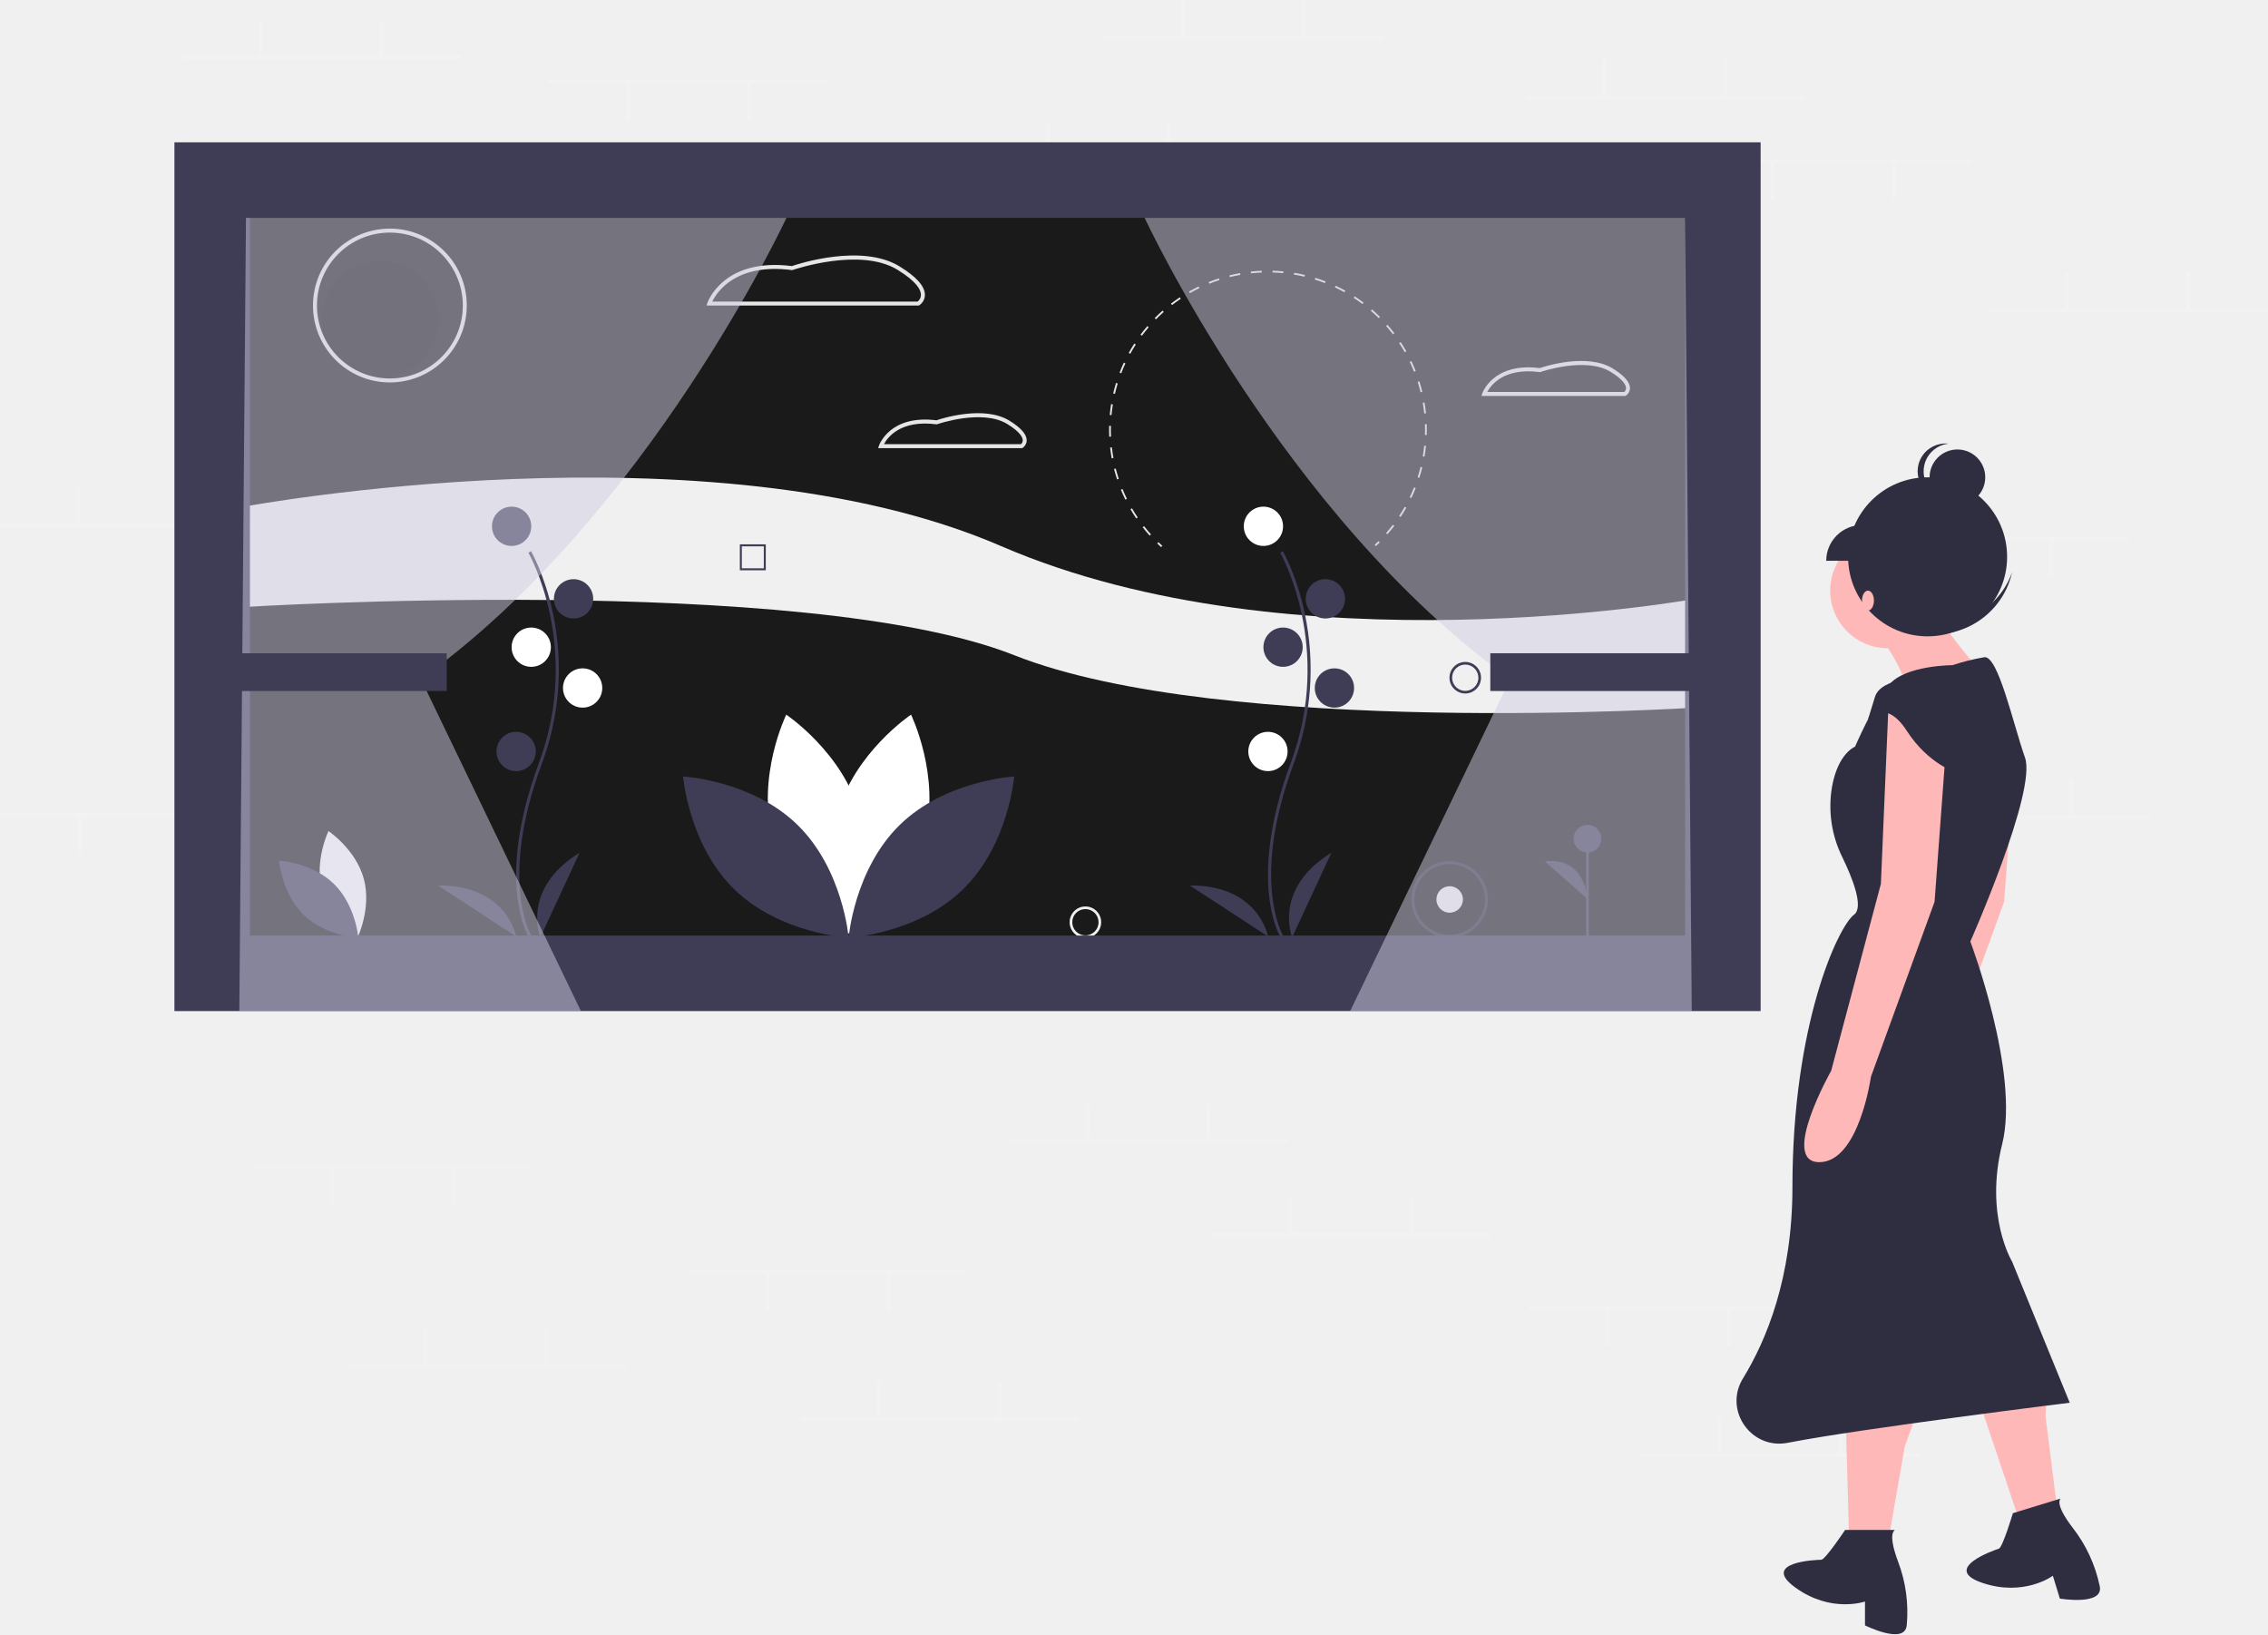
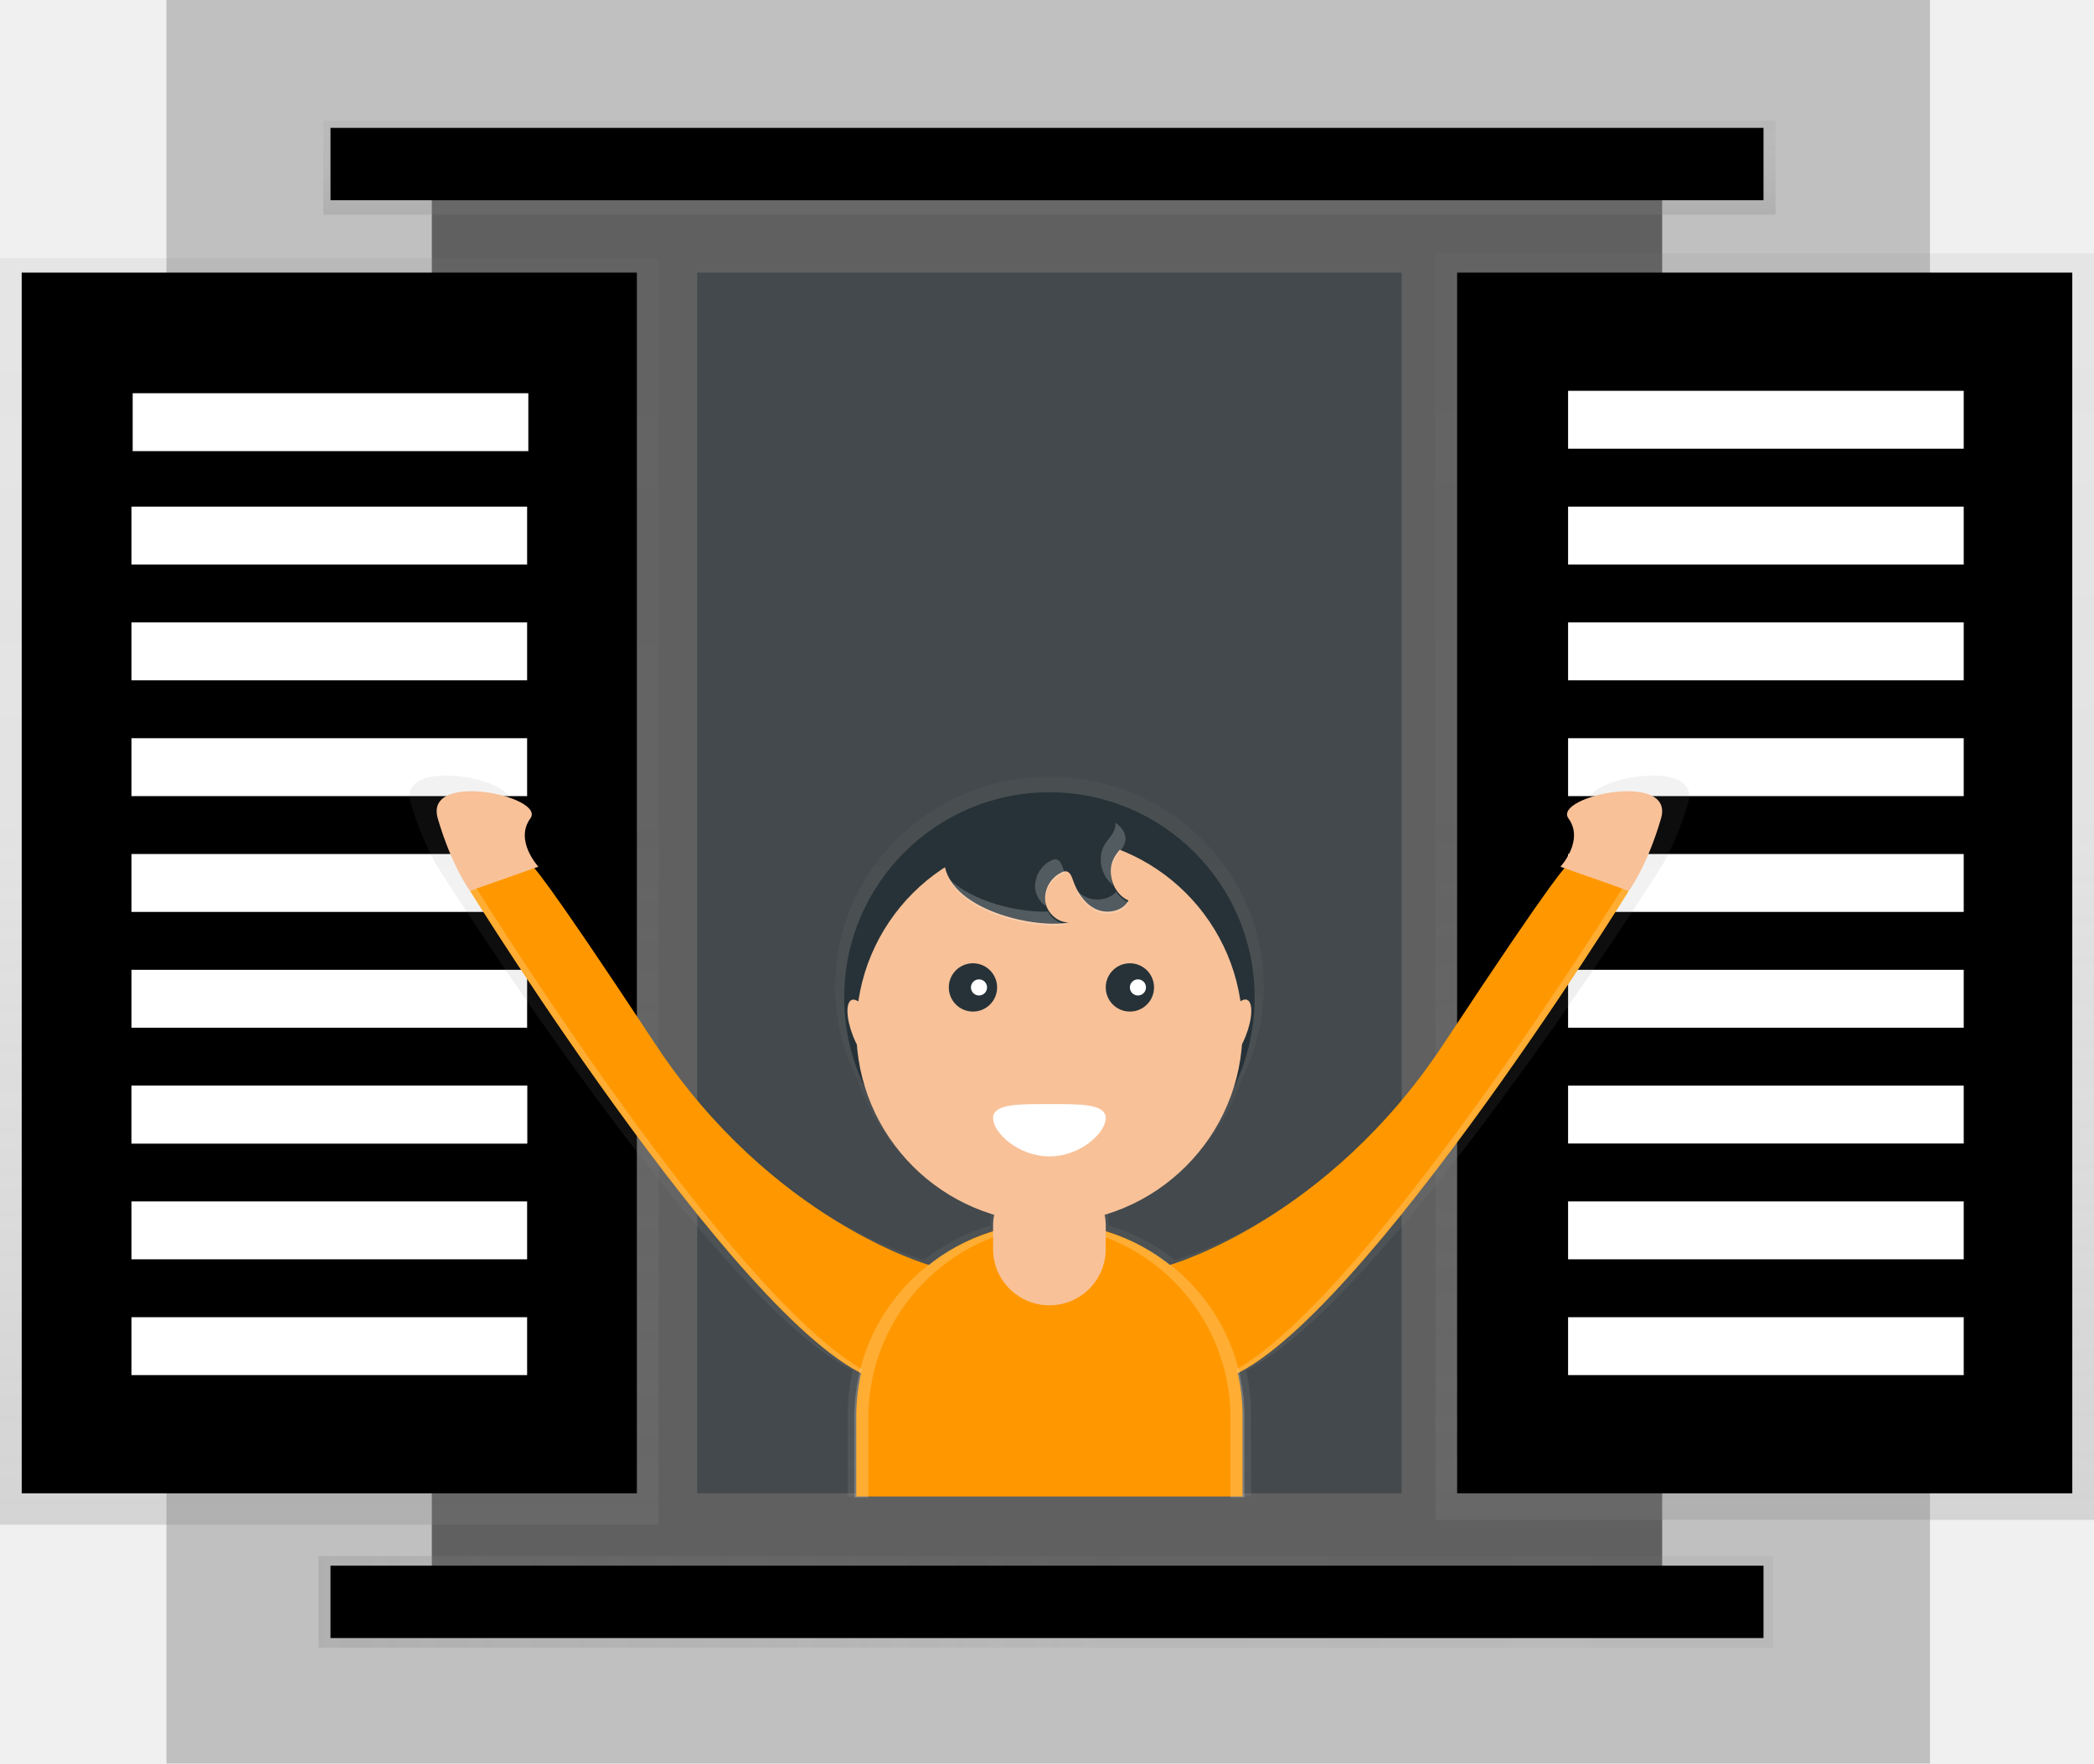
- <svg xmlns="http://www.w3.org/2000/svg" id="f8e7fb86-f4c5-45a2-a9d6-6001fa0cc87b" data-name="Layer 1" width="1141" height="822.037" viewBox="0 0 1141 822.037">
-   <rect x="769" y="657" width="140" height="2" fill="#f2f2f2" />
-   <rect x="869" y="658.5" width="2" height="18.5" fill="#f2f2f2" />
-   <rect x="808" y="658.5" width="2" height="18.5" fill="#f2f2f2" />
-   <rect x="826" y="731" width="140" height="2" fill="#f2f2f2" />
-   <rect x="864" y="713" width="2" height="18.5" fill="#f2f2f2" />
-   <rect x="925" y="713" width="2" height="18.5" fill="#f2f2f2" />
-   <rect y="263" width="140" height="2" fill="#f2f2f2" />
-   <rect x="38" y="245" width="2" height="18.5" fill="#f2f2f2" />
-   <rect x="99" y="245" width="2" height="18.5" fill="#f2f2f2" />
-   <rect y="409" width="140" height="2" fill="#f2f2f2" />
-   <rect x="100" y="410.5" width="2" height="18.5" fill="#f2f2f2" />
-   <rect x="39" y="410.5" width="2" height="18.5" fill="#f2f2f2" />
-   <rect x="768" y="48" width="140" height="2" fill="#f2f2f2" />
-   <rect x="806" y="30" width="2" height="18.5" fill="#f2f2f2" />
-   <rect x="867" y="30" width="2" height="18.5" fill="#f2f2f2" />
-   <rect x="1001" y="155" width="140" height="2" fill="#f2f2f2" />
-   <rect x="1039" y="137" width="2" height="18.5" fill="#f2f2f2" />
-   <rect x="1100" y="137" width="2" height="18.5" fill="#f2f2f2" />
-   <rect x="942" y="410" width="140" height="2" fill="#f2f2f2" />
-   <rect x="980" y="392" width="2" height="18.5" fill="#f2f2f2" />
-   <rect x="1041" y="392" width="2" height="18.5" fill="#f2f2f2" />
-   <rect x="92" y="28" width="140" height="2" fill="#f2f2f2" />
-   <rect x="130" y="10" width="2" height="18.5" fill="#f2f2f2" />
-   <rect x="191" y="10" width="2" height="18.5" fill="#f2f2f2" />
-   <rect x="488" y="80" width="140" height="2" fill="#f2f2f2" />
-   <rect x="526" y="62" width="2" height="18.5" fill="#f2f2f2" />
-   <rect x="587" y="62" width="2" height="18.5" fill="#f2f2f2" />
-   <rect x="556" y="18" width="140" height="2" fill="#f2f2f2" />
-   <rect x="594" width="2" height="18.5" fill="#f2f2f2" />
-   <rect x="655" width="2" height="18.5" fill="#f2f2f2" />
-   <rect x="852" y="80" width="140" height="2" fill="#f2f2f2" />
-   <rect x="952" y="81.5" width="2" height="18.5" fill="#f2f2f2" />
-   <rect x="891" y="81.5" width="2" height="18.5" fill="#f2f2f2" />
-   <rect x="931" y="270" width="140" height="2" fill="#f2f2f2" />
-   <rect x="1031" y="271.5" width="2" height="18.5" fill="#f2f2f2" />
-   <rect x="970" y="271.5" width="2" height="18.5" fill="#f2f2f2" />
-   <rect x="276" y="40" width="140" height="2" fill="#f2f2f2" />
-   <rect x="376" y="41.5" width="2" height="18.5" fill="#f2f2f2" />
-   <rect x="315" y="41.5" width="2" height="18.5" fill="#f2f2f2" />
-   <path d="M152.251,140.339V293.832s234.076-43.638,380.87,19.84,349.13,26.531,349.13,26.531V140.339Z" transform="translate(-29.5 -38.98167)" fill="#1a1a1a" />
-   <path d="M539.733,368.554C434.598,326.896,152.251,344.312,152.251,344.312V510.629h730V394.936S644.869,410.212,539.733,368.554Z" transform="translate(-29.5 -38.98167)" fill="#1a1a1a" />
-   <rect x="797.967" y="421.886" width="1.322" height="49.203" fill="#3f3d56" />
-   <circle cx="798.628" cy="421.886" r="6.958" fill="#3f3d56" />
-   <path d="M828.128,491.192s-.994-21.379-21.371-18.894" transform="translate(-29.5 -38.98167)" fill="#3f3d56" />
-   <path d="M191.534,486.739c4.016,14.845,17.771,24.038,17.771,24.038s7.244-14.874,3.228-29.719-17.771-24.038-17.771-24.038S187.519,471.894,191.534,486.739Z" transform="translate(-29.5 -38.98167)" fill="#fff" />
-   <path d="M197.435,483.549c11.019,10.727,12.365,27.217,12.365,27.217s-16.52-.902-27.539-11.629S169.896,471.92,169.896,471.92,186.416,472.822,197.435,483.549Z" transform="translate(-29.5 -38.98167)" fill="#3f3d56" />
-   <path d="M494.567,460.493c-8.382,30.986-37.093,50.176-37.093,50.176s-15.121-31.047-6.738-62.033,37.093-50.176,37.093-50.176S502.949,429.507,494.567,460.493Z" transform="translate(-29.5 -38.98167)" fill="#fff" />
-   <path d="M418.313,460.493c8.382,30.986,37.093,50.176,37.093,50.176s15.121-31.047,6.738-62.033-37.093-50.176-37.093-50.176S409.931,429.507,418.313,460.493Z" transform="translate(-29.5 -38.98167)" fill="#fff" />
-   <path d="M430.63,453.834c23.001,22.39,25.81,56.81,25.81,56.81s-34.482-1.883-57.483-24.273-25.81-56.81-25.81-56.81S407.629,431.443,430.63,453.834Z" transform="translate(-29.5 -38.98167)" fill="#3f3d56" />
-   <path d="M482.25,453.834c-23.001,22.39-25.81,56.81-25.81,56.81s34.482-1.883,57.483-24.273,25.81-56.81,25.81-56.81S505.251,431.443,482.25,453.834Z" transform="translate(-29.5 -38.98167)" fill="#3f3d56" />
-   <path d="M575.554,510.809a7.935,7.935,0,1,1,7.935-7.935A7.944,7.944,0,0,1,575.554,510.809Zm0-14.547a6.612,6.612,0,1,0,6.612,6.612A6.62,6.62,0,0,0,575.554,496.261Z" transform="translate(-29.5 -38.98167)" fill="#f0f0f0" />
-   <path d="M766.65,387.819a7.935,7.935,0,1,1,7.935-7.935A7.944,7.944,0,0,1,766.65,387.819Zm0-14.547a6.612,6.612,0,1,0,6.612,6.612A6.62,6.62,0,0,0,766.65,373.272Z" transform="translate(-29.5 -38.98167)" fill="#3f3d56" />
-   <path d="M226.971,380.738H213.917V367.684H226.971Zm-12.049-1.004h11.045V368.688H214.921Z" transform="translate(-29.5 -38.98167)" fill="#3f3d56" />
-   <path d="M414.761,325.855H401.707V312.802h13.053Zm-12.049-1.004h11.045V313.806H402.711Z" transform="translate(-29.5 -38.98167)" fill="#3f3d56" />
-   <circle cx="729.306" cy="452.443" r="6.664" fill="#f0f0f0" />
-   <path d="M758.806,510.677a19.252,19.252,0,1,1,19.252-19.252A19.274,19.274,0,0,1,758.806,510.677Zm0-37.024a17.771,17.771,0,1,0,17.771,17.771A17.792,17.792,0,0,0,758.806,473.653Z" transform="translate(-29.5 -38.98167)" fill="#2f2e41" />
-   <path d="M612.299,311.7c.635.617,1.292,1.234,1.953,1.834l-.604.665c-.668-.607-1.333-1.231-1.975-1.855Z" transform="translate(-29.5 -38.98167)" fill="#e6e6e6" />
-   <path d="M721.131,195.877c.894.812,1.776,1.65,2.624,2.493l-.633.637c-1.269-1.261-2.611-2.507-3.97-3.686l.589-.678Q720.44,195.25,721.131,195.877Zm-5.647-4.682-.541.717c-1.438-1.086-2.928-2.133-4.431-3.114l.491-.752C712.522,189.038,714.03,190.098,715.484,191.195Zm12.024,11.163c1.202,1.369,2.37,2.794,3.471,4.236l-.714.545c-1.089-1.426-2.244-2.835-3.433-4.188Zm-21.191-17.146-.439.784c-1.569-.877-3.19-1.71-4.816-2.477l.383-.812C703.09,183.483,704.729,184.325,706.317,185.212Zm27.835,25.848c1.001,1.517,1.962,3.09,2.857,4.674l-.782.442c-.885-1.566-1.835-3.121-2.825-4.621Zm-37.739-30.515-.325.837c-1.675-.652-3.393-1.254-5.106-1.788l.268-.857C692.981,179.278,694.718,179.886,696.412,180.545Zm43.127,40.056c.784,1.646,1.521,3.337,2.188,5.029l-.836.33c-.66-1.672-1.388-3.345-2.163-4.972Zm-53.568-43.314-.208.874c-1.749-.416-3.534-.777-5.305-1.072l.147-.886C682.397,176.501,684.202,176.866,685.972,177.287Zm57.592,53.509c.551,1.737,1.048,3.512,1.477,5.279l-.873.212c-.425-1.746-.916-3.502-1.461-5.219ZM675.177,175.488l-.087.894c-1.79-.174-3.608-.288-5.404-.339l.025-.898C671.528,175.197,673.367,175.312,675.177,175.488Zm70.977,65.953c.308,1.792.558,3.618.744,5.429l-.893.091c-.184-1.79-.431-3.596-.736-5.368Zm-81.92-66.266.036.897c-1.797.071-3.615.205-5.403.398l-.096-.893C660.579,175.382,662.417,175.247,664.234,175.175Zm83.036,77.16c.062,1.818.061,3.662-.001,5.478l-.897-.031c.062-1.796.062-3.618.001-5.416Zm-93.924-75.983.157.884c-1.769.314-3.552.695-5.299,1.13l-.217-.871C649.753,177.055,651.556,176.67,653.345,176.353Zm93.55,86.924c-.186,1.809-.437,3.634-.746,5.424l-.885-.152c.305-1.77.554-3.575.738-5.364ZM642.715,179.003l.276.854c-1.713.554-3.428,1.175-5.098,1.845l-.334-.833C639.248,180.191,640.983,179.563,642.715,179.003Zm102.319,95.057c-.431,1.766-.929,3.538-1.48,5.269l-.856-.272c.544-1.711,1.037-3.464,1.463-5.21Zm-112.491-90.975.391.808c-1.621.785-3.235,1.636-4.798,2.53l-.446-.779C629.272,184.739,630.904,183.878,632.544,183.085ZM741.718,284.482c-.67,1.692-1.407,3.381-2.191,5.021l-.81-.388c.775-1.621,1.504-3.291,2.166-4.964Zm-118.685-95.954.499.747c-1.496.999-2.975,2.063-4.397,3.161l-.549-.711C620.024,190.615,621.52,189.539,623.033,188.528ZM736.994,294.359c-.896,1.582-1.858,3.154-2.861,4.671l-.749-.495c.991-1.5,1.943-3.054,2.829-4.618ZM614.37,195.221l.596.671c-1.342,1.192-2.662,2.449-3.923,3.733l-.64-.629C611.677,197.697,613.012,196.427,614.37,195.221Zm116.589,108.273c-1.102,1.443-2.27,2.868-3.471,4.237l-.675-.592c1.188-1.353,2.342-2.763,3.432-4.19ZM607.38,203.616c-1.172,1.366-2.311,2.789-3.386,4.227l-.72-.537c1.086-1.455,2.238-2.893,3.423-4.275Zm-6.475,8.675c-.975,1.514-1.909,3.078-2.776,4.65l-.786-.433c.876-1.59,1.821-3.172,2.807-4.703Zm-5.224,9.481c-.756,1.629-1.465,3.306-2.107,4.982l-.839-.321c.649-1.696,1.367-3.391,2.132-5.039Zm-3.867,10.099c-.526,1.72-.998,3.479-1.404,5.227l-.875-.203c.41-1.768.888-3.547,1.42-5.287ZM589.368,242.412c-.286,1.777-.513,3.585-.677,5.372l-.894-.082c.165-1.807.395-3.636.684-5.433Zm-.985,10.78c-.041,1.797-.021,3.619.06,5.416l-.897.041c-.082-1.817-.102-3.66-.061-5.478Zm.489,10.816c.204,1.789.472,3.593.796,5.36l-.883.162c-.328-1.787-.599-3.611-.805-5.42Zm1.955,10.652c.446,1.746.958,3.496,1.52,5.202l-.853.282c-.569-1.726-1.086-3.496-1.537-5.262Zm3.394,10.289c.68,1.668,1.427,3.331,2.22,4.946l-.806.396c-.802-1.633-1.557-3.316-2.245-5.003Zm4.776,9.728c.902,1.556,1.87,3.099,2.877,4.589l-.744.503c-1.019-1.507-1.998-3.068-2.91-4.641Zm6.064,8.968c1.107,1.415,2.277,2.811,3.48,4.15l-.668.6c-1.216-1.354-2.4-2.766-3.519-4.197Z" transform="translate(-29.5 -38.98167)" fill="#e6e6e6" />
-   <path d="M723.011,311.18l.632.637c-.644.639-1.301,1.27-1.955,1.876l-.611-.658C721.724,312.436,722.375,311.812,723.011,311.18Z" transform="translate(-29.5 -38.98167)" fill="#e6e6e6" />
-   <path d="M673.582,510.12c-.174-.285-4.288-7.153-5.714-21.416-1.308-13.085-.467-35.141,10.971-65.906,21.67-58.284-4.994-105.31-5.266-105.779l1.315-.763c.069.119,6.949,12.109,11.014,31.201a136.119,136.119,0,0,1-5.638,75.871c-21.633,58.184-5.55,85.728-5.385,86Z" transform="translate(-29.5 -38.98167)" fill="#3f3d56" />
-   <circle cx="635.608" cy="264.733" r="9.882" fill="#fff" />
-   <circle cx="666.776" cy="301.221" r="9.882" fill="#3f3d56" />
-   <circle cx="645.491" cy="325.547" r="9.882" fill="#3f3d56" />
-   <circle cx="671.337" cy="346.072" r="9.882" fill="#3f3d56" />
-   <circle cx="637.889" cy="378" r="9.882" fill="#fff" />
-   <path d="M679.552,510.483s-9.882-24.326,19.765-42.57Z" transform="translate(-29.5 -38.98167)" fill="#3f3d56" />
-   <path d="M667.398,510.042s-4.498-25.868-39.308-25.647Z" transform="translate(-29.5 -38.98167)" fill="#3f3d56" />
-   <path d="M295.357,510.12c-.174-.285-4.288-7.153-5.714-21.416-1.308-13.085-.467-35.141,10.971-65.906,21.67-58.284-4.994-105.31-5.266-105.779l1.315-.763c.069.119,6.949,12.109,11.014,31.201a136.119,136.119,0,0,1-5.638,75.871c-21.632,58.184-5.55,85.728-5.385,86Z" transform="translate(-29.5 -38.98167)" fill="#3f3d56" />
-   <circle cx="257.384" cy="264.733" r="9.882" fill="#3f3d56" />
-   <circle cx="288.551" cy="301.221" r="9.882" fill="#3f3d56" />
-   <circle cx="267.266" cy="325.547" r="9.882" fill="#fff" />
-   <circle cx="293.112" cy="346.072" r="9.882" fill="#fff" />
-   <circle cx="259.664" cy="378" r="9.882" fill="#3f3d56" />
-   <path d="M301.327,510.483s-9.882-24.326,19.765-42.57Z" transform="translate(-29.5 -38.98167)" fill="#3f3d56" />
-   <path d="M289.173,510.042s-4.498-25.868-39.308-25.647Z" transform="translate(-29.5 -38.98167)" fill="#3f3d56" />
-   <path d="M491.746,192.674H384.949l.428-1.31c.075-.23,7.895-22.923,42.503-18.541,3.265-1.115,35.121-11.516,54.188.169,8.462,5.186,12.752,10.005,12.752,14.326a6.352,6.352,0,0,1-2.833,5.209Zm-103.906-2H491.146a4.297,4.297,0,0,0,1.674-3.386c-.016-2.456-2.076-6.634-11.797-12.592-18.883-11.572-52.37-.027-52.706.091l-.224.079-.235-.031C399.558,171.169,390.063,186.077,387.839,190.674Z" transform="translate(-29.5 -38.98167)" fill="#e6e6e6" />
-   <path d="M847.225,238.154h-72.438l.428-1.31c.052-.157,5.402-15.656,28.89-12.714,2.574-.872,23.853-7.695,36.683.169,5.8,3.554,8.741,6.893,8.741,9.923a4.622,4.622,0,0,1-2.063,3.785Zm-69.512-2h68.898a2.554,2.554,0,0,0,.917-1.96c-.014-1.285-1.043-4.058-7.786-8.19-12.569-7.704-34.978.012-35.202.091l-.224.078-.236-.03C786.097,223.815,779.545,232.707,777.713,236.154Z" transform="translate(-29.5 -38.98167)" fill="#e6e6e6" />
-   <path d="M543.719,264.418h-72.438l.428-1.31c.052-.158,5.395-15.657,28.89-12.714,2.575-.872,23.852-7.695,36.683.169,5.8,3.554,8.741,6.893,8.741,9.923a4.62,4.62,0,0,1-2.063,3.785Zm-69.511-2h68.898a2.558,2.558,0,0,0,.917-1.96c-.013-1.285-1.042-4.058-7.786-8.19-12.57-7.703-34.978.012-35.203.091l-.224.078-.235-.03C482.587,250.077,476.039,258.971,474.208,262.418Z" transform="translate(-29.5 -38.98167)" fill="#e6e6e6" />
-   <circle cx="191.189" cy="160.628" r="29.425" opacity="0.1" />
-   <path d="M225.648,231.357a38.69,38.69,0,1,1,38.69-38.69A38.734,38.734,0,0,1,225.648,231.357Zm0-75.38a36.69,36.69,0,1,0,36.69,36.69A36.732,36.732,0,0,0,225.648,155.976Z" transform="translate(-29.5 -38.98167)" fill="#e6e6e6" />
-   <path d="M117.251,110.574v437h798v-437Zm760,399h-722v-361h722Z" transform="translate(-29.5 -38.98167)" fill="#3f3d56" />
-   <path d="M303.442,509.574l18.32,38h-171.86l3.35-399h271.9s-69.66,150.16-183.9,232Z" transform="translate(-29.5 -38.98167)" fill="#d0cde1" opacity="0.5" />
-   <path d="M727.062,509.574l-18.32,38h171.86l-3.35-399h-271.9s69.66,150.16,183.9,232Z" transform="translate(-29.5 -38.98167)" fill="#d0cde1" opacity="0.5" />
-   <rect x="112.751" y="328.592" width="112" height="19" fill="#3f3d56" />
-   <rect x="749.751" y="328.592" width="112" height="19" fill="#3f3d56" />
-   <path d="M1014.751,389.574l-4,94-25,94s-26,46-6,46,26-43,26-43l32-88,6-81Z" transform="translate(-29.5 -38.98167)" fill="#ffb8b8" />
-   <path d="M957.751,740.574l2,72h20l8-46s7-19,7-20S957.751,740.574,957.751,740.574Z" transform="translate(-29.5 -38.98167)" fill="#ffb8b8" />
-   <path d="M982.751,808.574h-25s-10,15-12,15-31,1-13,14,35,7,35,7v12s20,10,21,0q.015-.15.029-.301a71.381,71.381,0,0,0-4.386-31.775C982.016,818.14,980.052,810.733,982.751,808.574Z" transform="translate(-29.5 -38.98167)" fill="#2f2e41" />
-   <path d="M1022.246,735.114l23.002,68.256,19.123-5.858-5.825-46.326s1.128-20.217.835-21.173S1022.246,735.114,1022.246,735.114Z" transform="translate(-29.5 -38.98167)" fill="#ffb8b8" />
-   <path d="M1066.068,792.809l-23.903,7.323s-5.168,17.271-7.08,17.857-29.347,10.036-8.329,17.194,35.515-3.559,35.515-3.559l3.515,11.474s22.052,3.703,20.079-6.151q-.03-.148-.06-.296a71.381,71.381,0,0,0-13.501-29.097C1068.167,802.17,1064.119,795.664,1066.068,792.809Z" transform="translate(-29.5 -38.98167)" fill="#2f2e41" />
-   <circle cx="949.751" cy="297.092" r="29" fill="#ffb8b8" />
-   <path d="M973.751,356.574s18,25,14,31,43-5,43-5-29-33-28-39S973.751,356.574,973.751,356.574Z" transform="translate(-29.5 -38.98167)" fill="#ffb8b8" />
-   <path d="M1011.751,373.574s-24,0-32,10-17,31-17,31-8.507,3.19-11.564,20.038a57.844,57.844,0,0,0,5.168,35.581c5.043,10.359,10.945,25.095,5.896,28.881-8,6-31,55-31,137,0,45.697-13.199,77.263-24.885,96.257-9.779,15.894,3.957,35.83,22.309,32.447q.534-.098,1.076-.204c36-7,141-20,141-20l-29-71s-14-23-5-59-16-102-16-102,33.5-75.5,27.5-92.5-13.5-51.5-20.5-50.5A112.029,112.029,0,0,0,1011.751,373.574Z" transform="translate(-29.5 -38.98167)" fill="#2f2e41" />
-   <path d="M979.751,389.574l-4,94-25,94s-26,46-6,46,26-43,26-43l32-88,6-81Z" transform="translate(-29.5 -38.98167)" fill="#ffb8b8" />
-   <path d="M997.751,379.574s-22,0-25,10-3.591,11.454-3.591,11.454,8.591-11.454,19.591,5.546,25,21,25,21S1016.751,387.574,997.751,379.574Z" transform="translate(-29.5 -38.98167)" fill="#2f2e41" />
-   <circle cx="969.751" cy="280.092" r="40" fill="#2f2e41" />
-   <path d="M992.953,351.674a39.996,39.996,0,0,1-27.823-47.173c-.281.78-.547,1.569-.782,2.376a40,40,0,1,0,76.803,22.391c.235-.807.435-1.615.618-2.424A39.996,39.996,0,0,1,992.953,351.674Z" transform="translate(-29.5 -38.98167)" fill="#2f2e41" />
-   <ellipse cx="939.751" cy="302.092" rx="3" ry="5" fill="#ffb8b8" />
-   <circle cx="984.751" cy="240.092" r="14" fill="#2f2e41" />
-   <path d="M997.251,276.074a14,14,0,0,1,12.5-13.917,14,14,0,1,0,0,27.834A14,14,0,0,1,997.251,276.074Z" transform="translate(-29.5 -38.98167)" fill="#2f2e41" />
-   <path d="M966.251,303.074a18,18,0,0,0-18,18h36A18,18,0,0,0,966.251,303.074Z" transform="translate(-29.5 -38.98167)" fill="#2f2e41" />
-   <rect x="610" y="620" width="140" height="2" fill="#f2f2f2" />
-   <rect x="648" y="602" width="2" height="18.5" fill="#f2f2f2" />
-   <rect x="709" y="602" width="2" height="18.5" fill="#f2f2f2" />
-   <rect x="508" y="573" width="140" height="2" fill="#f2f2f2" />
-   <rect x="546" y="555" width="2" height="18.5" fill="#f2f2f2" />
-   <rect x="607" y="555" width="2" height="18.5" fill="#f2f2f2" />
-   <rect x="175" y="686" width="140" height="2" fill="#f2f2f2" />
-   <rect x="213" y="668" width="2" height="18.5" fill="#f2f2f2" />
-   <rect x="274" y="668" width="2" height="18.5" fill="#f2f2f2" />
-   <rect x="346" y="639" width="140" height="2" fill="#f2f2f2" />
-   <rect x="446" y="640.5" width="2" height="18.5" fill="#f2f2f2" />
-   <rect x="385" y="640.5" width="2" height="18.5" fill="#f2f2f2" />
-   <rect x="127" y="586" width="140" height="2" fill="#f2f2f2" />
-   <rect x="227" y="587.5" width="2" height="18.5" fill="#f2f2f2" />
-   <rect x="166" y="587.5" width="2" height="18.5" fill="#f2f2f2" />
-   <rect x="403" y="713" width="140" height="2" fill="#f2f2f2" />
-   <rect x="441" y="695" width="2" height="18.5" fill="#f2f2f2" />
-   <rect x="502" y="695" width="2" height="18.5" fill="#f2f2f2" />
+ <svg xmlns="http://www.w3.org/2000/svg" xmlns:xlink="http://www.w3.org/1999/xlink" id="fd1e300e-6133-4b79-9025-3394cccdd89f" data-name="Layer 1" width="868" height="731" viewBox="0 0 868 731">
+   <defs>
+     <linearGradient id="06147ff9-8cd2-48ac-a1c1-caecd7b6d6a5" x1="731.5" y1="630" x2="731.5" y2="105" gradientUnits="userSpaceOnUse">
+       <stop offset="0" stop-color="gray" stop-opacity="0.25" />
+       <stop offset="0.54" stop-color="gray" stop-opacity="0.12" />
+       <stop offset="1" stop-color="gray" stop-opacity="0.1" />
+     </linearGradient>
+     <linearGradient id="a49b107c-cf66-4ec6-8282-86ab0caa351c" x1="136.5" y1="632" x2="136.5" y2="107" xlink:href="#06147ff9-8cd2-48ac-a1c1-caecd7b6d6a5" />
+     <linearGradient id="1f9811ff-c8f4-40a6-be63-e60ca0341cbe" x1="136.5" y1="190" x2="136.5" y2="159" gradientUnits="userSpaceOnUse">
+       <stop offset="0" stop-opacity="0.12" />
+       <stop offset="0.55" stop-opacity="0.09" />
+       <stop offset="1" stop-opacity="0.02" />
+     </linearGradient>
+     <linearGradient id="b9a200bd-353c-4381-b6e1-073e5213fd80" x1="732.5" y1="237" x2="732.5" y2="206" xlink:href="#1f9811ff-c8f4-40a6-be63-e60ca0341cbe" />
+     <linearGradient id="bd740118-0fc8-46fe-baa7-1287731d1ce1" x1="731.5" y1="285" x2="731.5" y2="254" xlink:href="#1f9811ff-c8f4-40a6-be63-e60ca0341cbe" />
+     <linearGradient id="be3dcc85-6798-4804-ad40-40dd5e1bf54d" x1="731.5" y1="333" x2="731.5" y2="302" xlink:href="#1f9811ff-c8f4-40a6-be63-e60ca0341cbe" />
+     <linearGradient id="7951aed1-d6b7-43ca-8fc6-4bf3d931fa96" x1="731.5" y1="381" x2="731.5" y2="350" xlink:href="#1f9811ff-c8f4-40a6-be63-e60ca0341cbe" />
+     <linearGradient id="f7ec873f-c4fc-49e9-9fd3-dd83f2d4e56d" x1="731.5" y1="429" x2="731.5" y2="398" xlink:href="#1f9811ff-c8f4-40a6-be63-e60ca0341cbe" />
+     <linearGradient id="ccdfa92b-51d8-4ad9-a821-9e1bef0af2d7" x1="731.5" y1="477" x2="731.5" y2="446" xlink:href="#1f9811ff-c8f4-40a6-be63-e60ca0341cbe" />
+     <linearGradient id="073d1fbf-61de-45f9-b512-c4899ce091e5" x1="731.5" y1="525" x2="731.5" y2="494" xlink:href="#1f9811ff-c8f4-40a6-be63-e60ca0341cbe" />
+     <linearGradient id="24835175-14ba-470d-95d2-6a8277fcc694" x1="731.5" y1="573" x2="731.5" y2="542" xlink:href="#1f9811ff-c8f4-40a6-be63-e60ca0341cbe" />
+     <linearGradient id="5ff08f58-18b8-40ea-89dd-f61e941fbca5" x1="731.5" x2="731.5" xlink:href="#1f9811ff-c8f4-40a6-be63-e60ca0341cbe" />
+     <linearGradient id="35037972-f4cb-4e52-85d9-6feea861c78a" x1="51" y1="223.5" x2="222" y2="223.5" xlink:href="#1f9811ff-c8f4-40a6-be63-e60ca0341cbe" />
+     <linearGradient id="c11cf938-6a5f-4793-b594-126852022070" x1="51" y1="270.5" x2="222" y2="270.5" xlink:href="#1f9811ff-c8f4-40a6-be63-e60ca0341cbe" />
+     <linearGradient id="68e8be81-276e-4a4c-a07a-ad0995a3c0be" x1="51" y1="317.5" x2="222" y2="317.5" xlink:href="#1f9811ff-c8f4-40a6-be63-e60ca0341cbe" />
+     <linearGradient id="0822cc54-0c46-479a-a5ec-03e9a82962c7" x1="51" y1="365.5" x2="222" y2="365.5" xlink:href="#1f9811ff-c8f4-40a6-be63-e60ca0341cbe" />
+     <linearGradient id="7019b20f-90f6-479e-a238-57a05bc6be32" x1="51" y1="413.5" x2="222" y2="413.5" xlink:href="#1f9811ff-c8f4-40a6-be63-e60ca0341cbe" />
+     <linearGradient id="d42fcc48-79e2-414c-a733-2be802693088" x1="51" y1="461.5" x2="222" y2="461.5" xlink:href="#1f9811ff-c8f4-40a6-be63-e60ca0341cbe" />
+     <linearGradient id="0c4558fc-2870-4523-bb15-f13635f1ebad" x1="132" y1="664" x2="735" y2="664" xlink:href="#06147ff9-8cd2-48ac-a1c1-caecd7b6d6a5" />
+     <linearGradient id="5f8c78d2-e119-41dc-88f5-5bfd3b7b4286" x1="435" y1="89" x2="435" y2="50" xlink:href="#06147ff9-8cd2-48ac-a1c1-caecd7b6d6a5" />
+     <linearGradient id="0b3309b2-8c80-4e02-ba09-43858a03760e" x1="601" y1="704.8" x2="601" y2="406" xlink:href="#06147ff9-8cd2-48ac-a1c1-caecd7b6d6a5" />
+   </defs>
+   <rect x="69" width="731" height="731" fill="#000000" opacity="0.2" />
+   <rect x="179" y="68.25" width="510" height="595.5" fill="#000000" opacity="0.5" />
+   <rect x="595" y="105" width="273" height="525" fill="url(#06147ff9-8cd2-48ac-a1c1-caecd7b6d6a5)" />
+   <rect y="107" width="273" height="525" fill="url(#a49b107c-cf66-4ec6-8282-86ab0caa351c)" />
+   <rect x="604" y="113" width="255" height="506" fill="#000000" />
+   <rect x="175" y="197.5" width="255" height="506" transform="translate(439 816.5) rotate(-180)" fill="#000000" />
+   <rect x="51" y="159" width="171" height="31" fill="url(#1f9811ff-c8f4-40a6-be63-e60ca0341cbe)" />
+   <rect x="647" y="206" width="171" height="31" fill="url(#b9a200bd-353c-4381-b6e1-073e5213fd80)" />
+   <rect x="646" y="254" width="171" height="31" fill="url(#bd740118-0fc8-46fe-baa7-1287731d1ce1)" />
+   <rect x="646" y="302" width="171" height="31" fill="url(#be3dcc85-6798-4804-ad40-40dd5e1bf54d)" />
+   <rect x="646" y="350" width="171" height="31" fill="url(#7951aed1-d6b7-43ca-8fc6-4bf3d931fa96)" />
+   <rect x="646" y="398" width="171" height="31" fill="url(#f7ec873f-c4fc-49e9-9fd3-dd83f2d4e56d)" />
+   <rect x="646" y="446" width="171" height="31" fill="url(#ccdfa92b-51d8-4ad9-a821-9e1bef0af2d7)" />
+   <rect x="646" y="494" width="171" height="31" fill="url(#073d1fbf-61de-45f9-b512-c4899ce091e5)" />
+   <rect x="646" y="542" width="171" height="31" fill="url(#24835175-14ba-470d-95d2-6a8277fcc694)" />
+   <rect x="646" y="159" width="171" height="31" fill="url(#5ff08f58-18b8-40ea-89dd-f61e941fbca5)" />
+   <rect x="51" y="208" width="171" height="31" fill="url(#35037972-f4cb-4e52-85d9-6feea861c78a)" />
+   <rect x="51" y="255" width="171" height="31" fill="url(#c11cf938-6a5f-4793-b594-126852022070)" />
+   <rect x="51" y="302" width="171" height="31" fill="url(#68e8be81-276e-4a4c-a07a-ad0995a3c0be)" />
+   <rect x="51" y="350" width="171" height="31" fill="url(#0822cc54-0c46-479a-a5ec-03e9a82962c7)" />
+   <rect x="51" y="398" width="171" height="31" fill="url(#7019b20f-90f6-479e-a238-57a05bc6be32)" />
+   <rect x="55" y="163" width="164" height="24" fill="#fff" />
+   <rect x="54.5" y="210" width="164" height="24" fill="#fff" />
+   <rect x="54.5" y="258" width="164" height="24" fill="#fff" />
+   <rect x="54.5" y="306" width="164" height="24" fill="#fff" />
+   <rect x="54.5" y="354" width="164" height="24" fill="#fff" />
+   <rect x="54.5" y="402" width="164" height="24" fill="#fff" />
+   <rect x="51" y="446" width="171" height="31" fill="url(#d42fcc48-79e2-414c-a733-2be802693088)" />
+   <rect x="54.5" y="450" width="164" height="24" fill="#fff" />
+   <rect x="54.5" y="450" width="164" height="24" fill="#fff" />
+   <rect x="54.5" y="498" width="164" height="24" fill="#fff" />
+   <rect x="54.5" y="546" width="164" height="24" fill="#fff" />
+   <rect x="650" y="162" width="164" height="24" fill="#fff" />
+   <rect x="650" y="210" width="164" height="24" fill="#fff" />
+   <rect x="650" y="258" width="164" height="24" fill="#fff" />
+   <rect x="650" y="306" width="164" height="24" fill="#fff" />
+   <rect x="650" y="354" width="164" height="24" fill="#fff" />
+   <rect x="650" y="402" width="164" height="24" fill="#fff" />
+   <rect x="650" y="450" width="164" height="24" fill="#fff" />
+   <rect x="650" y="498" width="164" height="24" fill="#fff" />
+   <rect x="650" y="546" width="164" height="24" fill="#fff" />
+   <rect x="132" y="645" width="603" height="38" fill="url(#0c4558fc-2870-4523-bb15-f13635f1ebad)" />
+   <rect x="137" y="649" width="594" height="30" fill="#000000" />
+   <rect x="134" y="50" width="602" height="39" fill="url(#5f8c78d2-e119-41dc-88f5-5bfd3b7b4286)" />
+   <rect x="137" y="53" width="594" height="30" fill="#000000" />
+   <rect x="289" y="113" width="292" height="506" fill="#263238" opacity="0.5" />
+   <path d="M825.66,417.55c7,9.38-3.48,20.46-3.48,20.46l1.76.61c-2.59,2.87-12.82,15.82-52.26,74.4-50.5,75-118.55,93.71-118.55,93.71h0a84,84,0,0,0-27.73-14.31v-7.08a83,83,0,0,0,55.3-53.48,85.08,85.08,0,0,0,9.14-38.44c0-48-39.77-86.94-88.82-86.94s-88.82,38.93-88.82,86.94a85.08,85.08,0,0,0,9.14,38.44,83,83,0,0,0,55.3,53.48v7.08a84,84,0,0,0-27.73,14.31h0S480.83,588,430.33,513c-39.44-58.58-49.67-71.54-52.26-74.4l1.76-.61s-10.45-11.08-3.48-20.46-46.15-20.46-40.06,0,13.93,30.69,13.93,30.69S461.42,623.6,519.47,652.58a80.43,80.43,0,0,0-2.06,18.12V704.8H684.59V670.7a80.43,80.43,0,0,0-2.06-18.12c58-29,169.25-204.35,169.25-204.35s7.84-10.23,13.93-30.69S818.69,408.17,825.66,417.55Z" transform="translate(-166 -84.5)" fill="url(#0b3309b2-8c80-4e02-ba09-43858a03760e)" />
+   <circle cx="435" cy="413.47" r="85.06" fill="#263238" />
+   <circle cx="435" cy="426.82" r="80.06" fill="#f8c198" />
+   <circle cx="403.31" cy="409.3" r="10.01" fill="#263238" />
+   <circle cx="468.36" cy="409.3" r="10.01" fill="#263238" />
+   <path d="M624.35,548c0,6-10.45,15.85-23.35,15.85S577.65,554,577.65,548s10.45-5.84,23.35-5.84S624.35,542,624.35,548Z" transform="translate(-166 -84.5)" fill="#fff" />
+   <circle cx="405.81" cy="409.3" r="3.34" fill="#fff" />
+   <circle cx="471.69" cy="409.3" r="3.34" fill="#fff" />
+   <path d="M609,466.88c-4.88,0-9.26-4.24-9.78-9.09a12,12,0,0,1,7-11.75,3.42,3.42,0,0,1,1.47-.38c1.68,0,2.51,2,3.05,3.59,1.68,4.92,4.66,9.72,9.34,12s11.22,1.11,13.69-3.47c-6.62-2.95-9.45-12.21-5.6-18.35,1.49-2.37,3.81-4.38,4.28-7.14.86-5-4.62-8.64-9.47-10.14-14-4.33-62.8-4.81-65.49,16.08C554.67,460.27,593.63,469.8,609,466.88Z" transform="translate(-166 -84.5)" fill="#263238" />
+   <ellipse cx="524.27" cy="512.15" rx="5" ry="14.18" transform="translate(-317.38 143.66) rotate(-21.53)" fill="#f8c198" />
+   <ellipse cx="677.73" cy="512.15" rx="14.18" ry="5" transform="translate(-213.42 870.11) rotate(-68.47)" fill="#f8c198" />
+   <path d="M650.91,608.84s65.17-18.3,113.54-91.69,50.87-73.59,50.87-73.59l25.85,10.21S721.09,647.25,669.39,657.26,650.91,608.84,650.91,608.84Z" transform="translate(-166 -84.5)" fill="#ff9800" />
+   <path d="M812.83,443.77s10-10.84,3.34-20,44.2-20,38.36,0-13.34,30-13.34,30Z" transform="translate(-166 -84.5)" fill="#f8c198" />
+   <path d="M551.09,608.84s-65.17-18.3-113.54-91.69-50.87-73.59-50.87-73.59l-25.85,10.21s120.09,193.48,171.8,203.49S551.09,608.84,551.09,608.84Z" transform="translate(-166 -84.5)" fill="#ff9800" />
+   <path d="M389.17,443.77s-10-10.84-3.34-20-44.2-20-38.36,0,13.34,30,13.34,30Z" transform="translate(-166 -84.5)" fill="#f8c198" />
+   <g opacity="0.2">
+     <path d="M628.29,427.27c-.48,2.76-2.8,4.76-4.28,7.14-3.37,5.38-1.62,13.16,3.32,17a12.79,12.79,0,0,1,.85-11.14c1.49-2.37,3.81-4.38,4.28-7.14.54-3.13-1.41-5.73-4.13-7.6A6,6,0,0,1,628.29,427.27Z" transform="translate(-166 -84.5)" fill="#fff" />
+     <path d="M607.46,446.51c-.32-.75-.62-1.51-.88-2.27-.54-1.59-1.37-3.54-3.05-3.59a3.42,3.42,0,0,0-1.47.38,12,12,0,0,0-7,11.75,10.53,10.53,0,0,0,4.47,7.35,9.4,9.4,0,0,1-.3-1.51,12,12,0,0,1,7-11.75A3.87,3.87,0,0,1,607.46,446.51Z" transform="translate(-166 -84.5)" fill="#fff" />
+     <path d="M600.41,462.35c-12.16.51-31.78-4.13-41.45-14,7.22,15.36,37.05,21.79,50,19.32A10.08,10.08,0,0,1,600.41,462.35Z" transform="translate(-166 -84.5)" fill="#fff" />
+     <path d="M628.68,454.11c-2.92,3.43-8.58,4.15-12.75,2.12a14.54,14.54,0,0,1-3.7-2.61,17.84,17.84,0,0,0,7.87,8.44c4.68,2.27,11.22,1.11,13.69-3.47A11.88,11.88,0,0,1,628.68,454.11Z" transform="translate(-166 -84.5)" fill="#fff" />
+   </g>
+   <path d="M837.85,453.77S717.76,647.25,666,657.26a60.33,60.33,0,0,1-9.07,1.11,53.05,53.05,0,0,0,12.41-1.11c51.71-10,171.8-203.49,171.8-203.49l-2.68-.95C838.09,453.45,837.85,453.77,837.85,453.77Z" transform="translate(-166 -84.5)" fill="#fff" opacity="0.2" />
+   <path d="M364.15,453.77S484.24,647.25,536,657.26a60.33,60.33,0,0,0,9.07,1.11,53.05,53.05,0,0,1-12.41-1.11c-51.71-10-171.8-203.49-171.8-203.49l2.68-.95C363.91,453.45,364.15,453.77,364.15,453.77Z" transform="translate(-166 -84.5)" fill="#fff" opacity="0.2" />
+   <path d="M435,506.88h0a80.06,80.06,0,0,1,80.06,80.06V620.3a0,0,0,0,1,0,0H354.94a0,0,0,0,1,0,0V586.94A80.06,80.06,0,0,1,435,506.88Z" fill="#ff9800" />
+   <path d="M601.83,591.8h0a80.93,80.93,0,0,0-8.72.47c1,0,1.91-.06,2.88-.06h0a80.06,80.06,0,0,1,80.06,80.06v32.94h5.84V671.86A80.06,80.06,0,0,0,601.83,591.8Z" transform="translate(-166 -84.5)" fill="#fff" opacity="0.2" />
+   <path d="M600.17,591.8h0a80.93,80.93,0,0,1,8.72.47c-1,0-1.91-.06-2.88-.06h0a80.06,80.06,0,0,0-80.06,80.06v32.94h-5.84V671.86A80.06,80.06,0,0,1,600.17,591.8Z" transform="translate(-166 -84.5)" fill="#fff" opacity="0.2" />
+   <rect x="411.65" y="484.78" width="46.7" height="56.29" rx="23.35" ry="23.35" fill="#f8c198" />
</svg>
